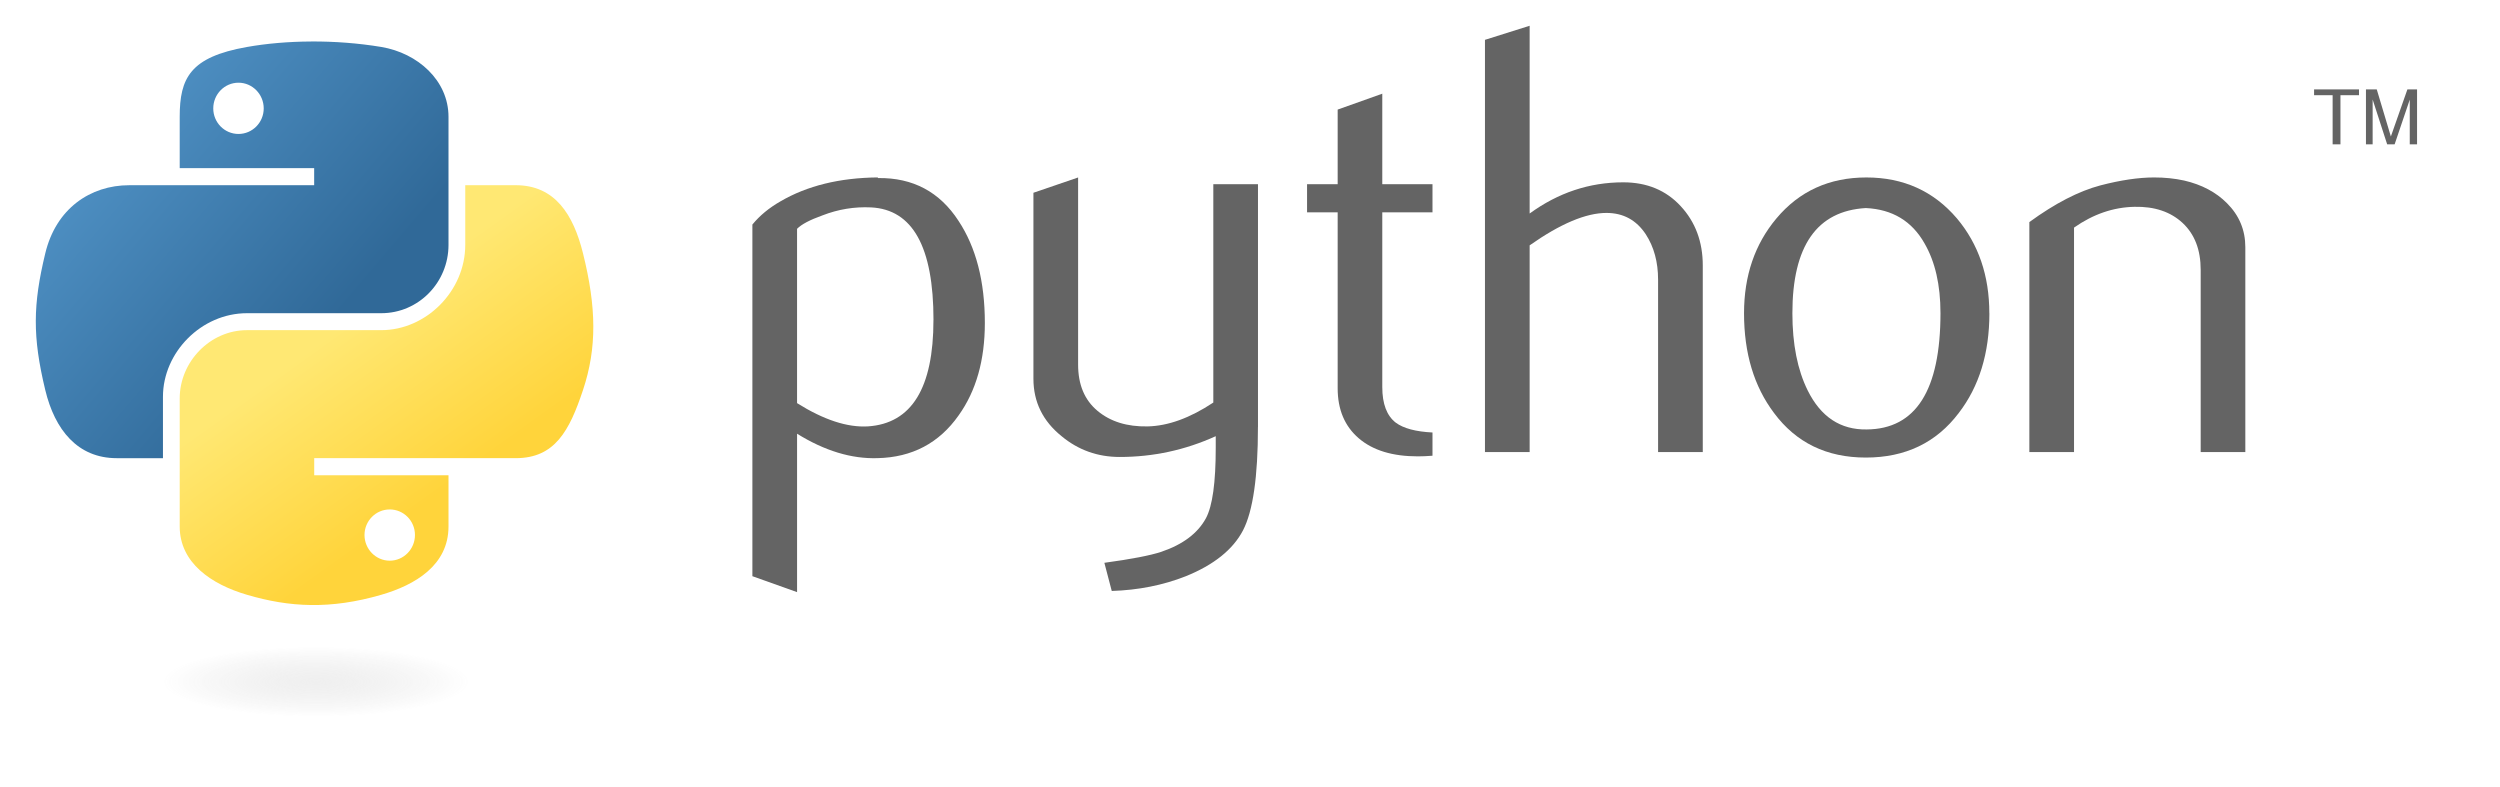
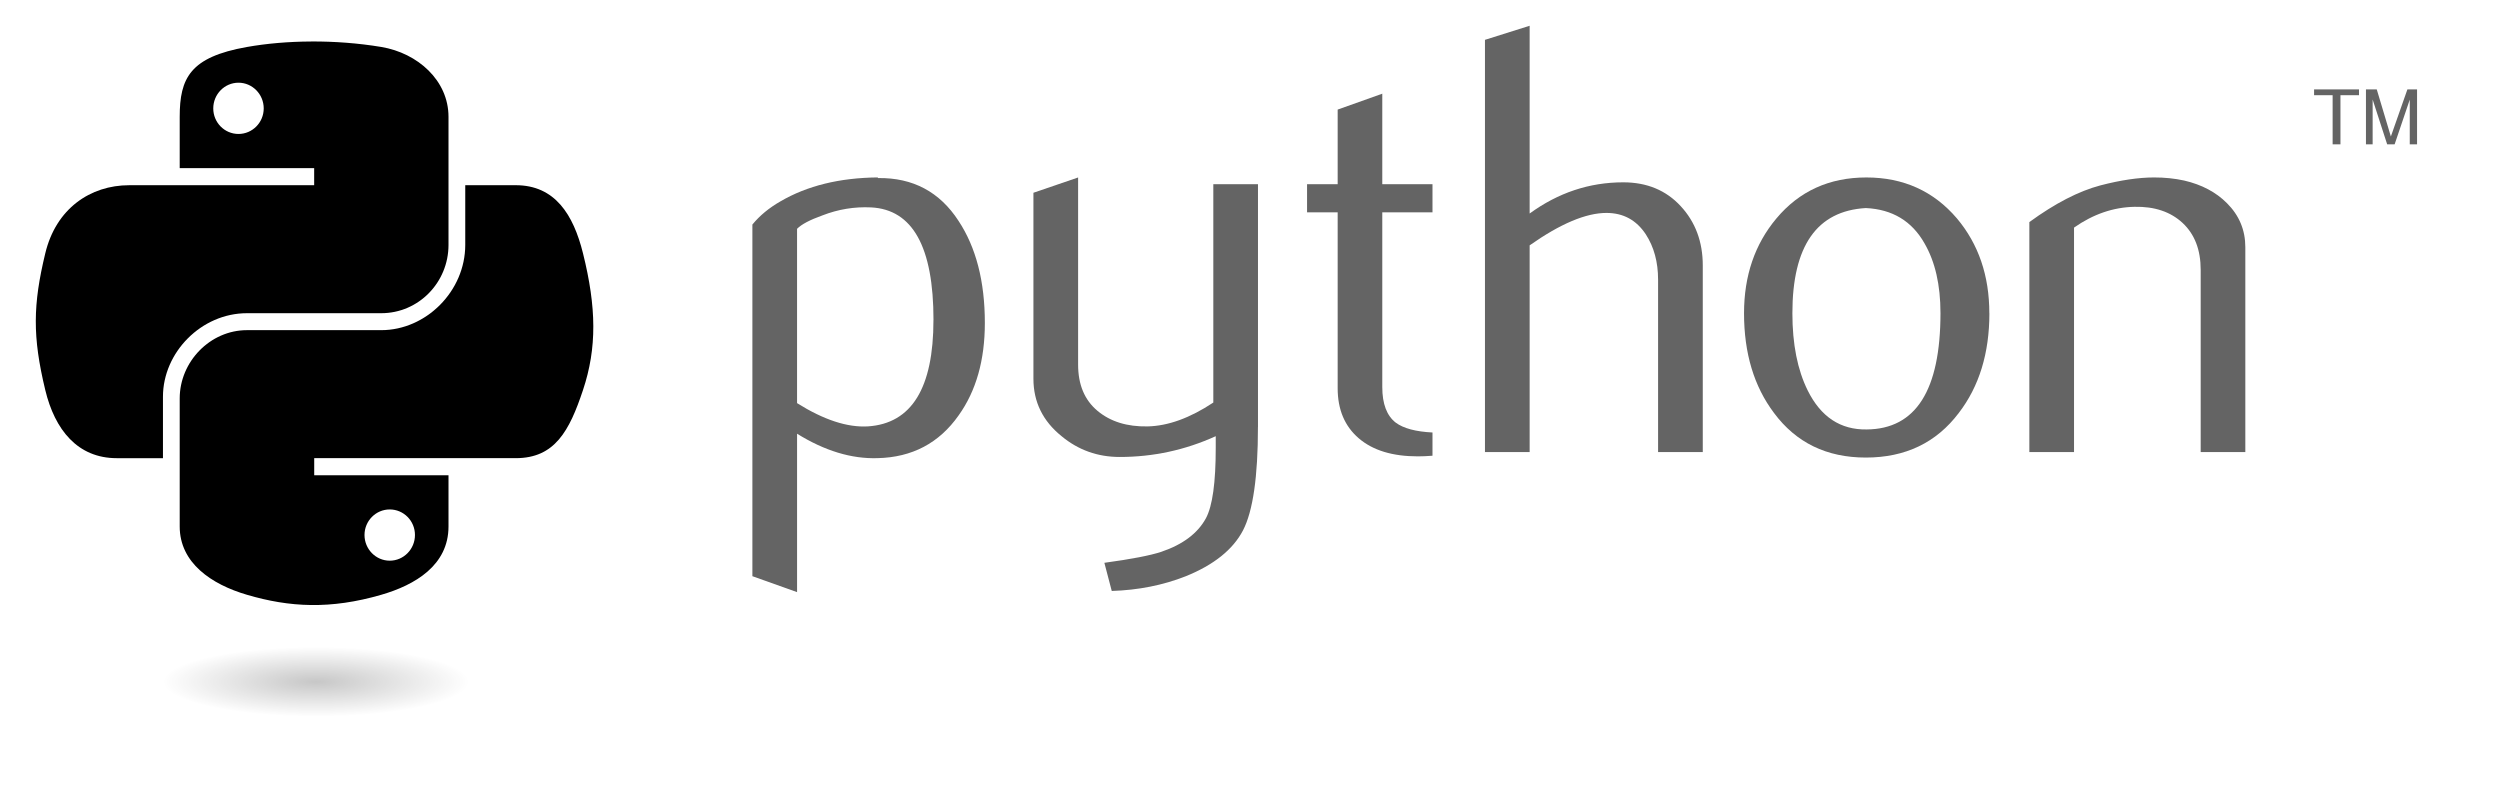
<svg xmlns="http://www.w3.org/2000/svg" width="197" height="62" viewBox="0 0 197 62" fill="none">
  <path d="M73.559 25.214C73.559 19.46 71.918 16.505 68.635 16.343C67.33 16.281 66.054 16.489 64.814 16.971C63.825 17.325 63.158 17.675 62.808 18.03V31.766C64.907 33.083 66.771 33.695 68.395 33.599C71.835 33.372 73.556 30.579 73.556 25.214L73.559 25.214ZM77.606 25.453C77.606 28.376 76.92 30.803 75.541 32.732C74.004 34.916 71.874 36.041 69.151 36.102C67.098 36.168 64.982 35.525 62.809 34.176V46.66L59.288 45.404V17.695C59.866 16.986 60.609 16.377 61.511 15.861C63.606 14.64 66.154 14.012 69.149 13.981L69.199 14.031C71.938 13.997 74.048 15.121 75.53 17.402C76.913 19.493 77.606 22.175 77.606 25.451L77.606 25.453Z" fill="#646464" />
  <path d="M99.126 33.647C99.126 37.568 98.733 40.282 97.948 41.795C97.158 43.305 95.656 44.511 93.439 45.408C91.64 46.117 89.695 46.502 87.606 46.568L87.024 44.349C89.147 44.06 90.641 43.772 91.51 43.483C93.216 42.905 94.387 42.019 95.03 40.833C95.546 39.866 95.8 38.021 95.8 35.288V34.372C93.393 35.465 90.868 36.009 88.233 36.009C86.499 36.009 84.97 35.466 83.653 34.372C82.174 33.181 81.434 31.672 81.434 29.843V15.19L84.955 13.985V28.732C84.955 30.308 85.463 31.521 86.48 32.372C87.497 33.223 88.814 33.632 90.428 33.601C92.042 33.566 93.771 32.942 95.609 31.721V14.515H99.129V33.645L99.126 33.647Z" fill="#646464" />
  <path d="M112.878 35.911C112.458 35.946 112.073 35.961 111.719 35.961C109.727 35.961 108.175 35.487 107.068 34.536C105.962 33.585 105.408 32.272 105.408 30.596V16.73H102.996V14.515H105.408V8.635L108.924 7.383V14.516H112.88V16.73H108.924V30.502C108.924 31.823 109.278 32.759 109.987 33.306C110.596 33.757 111.563 34.015 112.88 34.08V35.914L112.878 35.911Z" fill="#646464" />
  <path d="M134.178 35.623H130.657V22.033C130.657 20.65 130.334 19.46 129.69 18.466C128.947 17.341 127.915 16.779 126.59 16.779C124.976 16.779 122.957 17.63 120.536 19.333V35.621H117.015V3.139L120.536 2.03V16.825C122.785 15.187 125.242 14.367 127.913 14.367C129.778 14.367 131.287 14.995 132.442 16.247C133.601 17.499 134.179 19.058 134.179 20.922V35.618L134.178 35.623Z" fill="#646464" />
  <path d="M152.909 24.661C152.909 22.45 152.489 20.626 151.653 19.18C150.659 17.42 149.115 16.492 147.025 16.395C143.166 16.619 141.24 19.384 141.24 24.686C141.24 27.116 141.641 29.147 142.45 30.775C143.482 32.852 145.031 33.876 147.097 33.841C150.972 33.811 152.91 30.752 152.91 24.662L152.909 24.661ZM156.764 24.684C156.764 27.831 155.959 30.45 154.353 32.54C152.585 34.882 150.144 36.056 147.027 36.056C143.937 36.056 141.53 34.882 139.791 32.54C138.215 30.448 137.43 27.829 137.43 24.684C137.43 21.726 138.281 19.239 139.983 17.211C141.782 15.062 144.149 13.984 147.069 13.984C149.992 13.984 152.372 15.062 154.206 17.211C155.908 19.237 156.759 21.724 156.759 24.684H156.764Z" fill="#646464" />
  <path d="M176.935 35.623H173.414V21.262C173.414 19.687 172.94 18.458 171.993 17.572C171.045 16.69 169.782 16.263 168.207 16.297C166.535 16.328 164.944 16.875 163.433 17.935V35.622H159.913V17.5C161.939 16.025 163.803 15.062 165.504 14.611C167.11 14.192 168.528 13.983 169.748 13.983C170.584 13.983 171.37 14.064 172.109 14.226C173.492 14.546 174.617 15.139 175.483 16.009C176.45 16.973 176.932 18.128 176.932 19.48V35.622L176.935 35.623Z" fill="#646464" />
  <path d="M24.523 3.27C22.711 3.278 20.982 3.432 19.461 3.702C14.976 4.494 14.161 6.152 14.161 9.21V13.249H24.756V14.595H14.161H10.186C7.107 14.595 4.409 16.446 3.567 19.965C2.594 24 2.551 26.521 3.567 30.734C4.32 33.87 6.119 36.104 9.198 36.104H12.841V31.263C12.841 27.766 15.867 24.68 19.46 24.68H30.043C32.989 24.68 35.342 22.254 35.342 19.297V9.209C35.342 6.338 32.92 4.182 30.043 3.7C28.223 3.397 26.334 3.26 24.522 3.268L24.523 3.27ZM18.793 6.517C19.887 6.517 20.781 7.426 20.781 8.543C20.781 9.655 19.887 10.556 18.793 10.556C17.695 10.556 16.805 9.656 16.805 8.543C16.805 7.426 17.695 6.517 18.793 6.517Z" fill="url(#paint0_linear_155_24)" />
  <path d="M36.662 14.592V19.299C36.662 22.946 33.57 26.016 30.043 26.016H19.461C16.562 26.016 14.161 28.497 14.161 31.398V41.487C14.161 44.358 16.659 46.047 19.461 46.869C22.814 47.856 26.032 48.034 30.043 46.869C32.711 46.097 35.342 44.543 35.342 41.487V37.449H24.76V36.103H35.342H40.642C43.721 36.103 44.87 33.955 45.941 30.732C47.047 27.413 47 24.22 45.941 19.964C45.18 16.899 43.726 14.594 40.642 14.594H36.666L36.662 14.592ZM30.711 40.144C31.809 40.144 32.699 41.043 32.699 42.157C32.699 43.273 31.809 44.182 30.711 44.182C29.616 44.182 28.723 43.273 28.723 42.157C28.723 41.044 29.617 40.144 30.711 40.144Z" fill="url(#paint1_linear_155_24)" />
  <path d="M183.811 11.375H184.428V7.504H185.89V7.043H182.349V7.504H183.811V11.375ZM186.437 11.375H186.964V7.84L188.109 11.375H188.696L189.889 7.852V11.375H190.464V7.044H189.703L188.4 10.756L187.288 7.044H186.437V11.375Z" fill="#646464" />
  <path opacity="0.444" d="M39.088 53.736C39.088 54.466 37.592 55.166 34.929 55.683C32.266 56.199 28.654 56.489 24.888 56.489C21.122 56.489 17.51 56.199 14.847 55.683C12.184 55.166 10.688 54.466 10.688 53.736C10.688 53.006 12.184 52.305 14.847 51.789C17.51 51.273 21.122 50.983 24.888 50.983C28.654 50.983 32.266 51.273 34.929 51.789C37.592 52.305 39.088 53.006 39.088 53.736Z" fill="url(#paint2_radial_155_24)" />
  <defs>
    <linearGradient id="paint0_linear_155_24" x1="2.82" y1="3.269" x2="27.261" y2="24.087" gradientUnits="userSpaceOnUse">
-       <stop stop-color="#5A9FD4" />
-       <stop offset="1" stop-color="#306998" />
+       <stop stopColor="#5A9FD4" />
+       <stop offset="1" stopColor="#306998" />
    </linearGradient>
    <linearGradient id="paint1_linear_155_24" x1="30.461" y1="41.83" x2="21.679" y2="29.543" gradientUnits="userSpaceOnUse">
-       <stop stop-color="#FFD43B" />
-       <stop offset="1" stop-color="#FFE873" />
+       <stop stopColor="#FFD43B" />
+       <stop offset="1" stopColor="#FFE873" />
    </linearGradient>
    <radialGradient id="paint2_radial_155_24" cx="0" cy="0" r="1" gradientUnits="userSpaceOnUse" gradientTransform="translate(24.9067 53.7249) rotate(-90) scale(2.75342 12.1057)">
-       <stop stop-color="#B8B8B8" stop-opacity="0.498" />
-       <stop offset="1" stop-color="#7F7F7F" stop-opacity="0" />
+       <stop stopColor="#B8B8B8" stop-opacity="0.498" />
+       <stop offset="1" stopColor="#7F7F7F" stop-opacity="0" />
    </radialGradient>
  </defs>
</svg>
